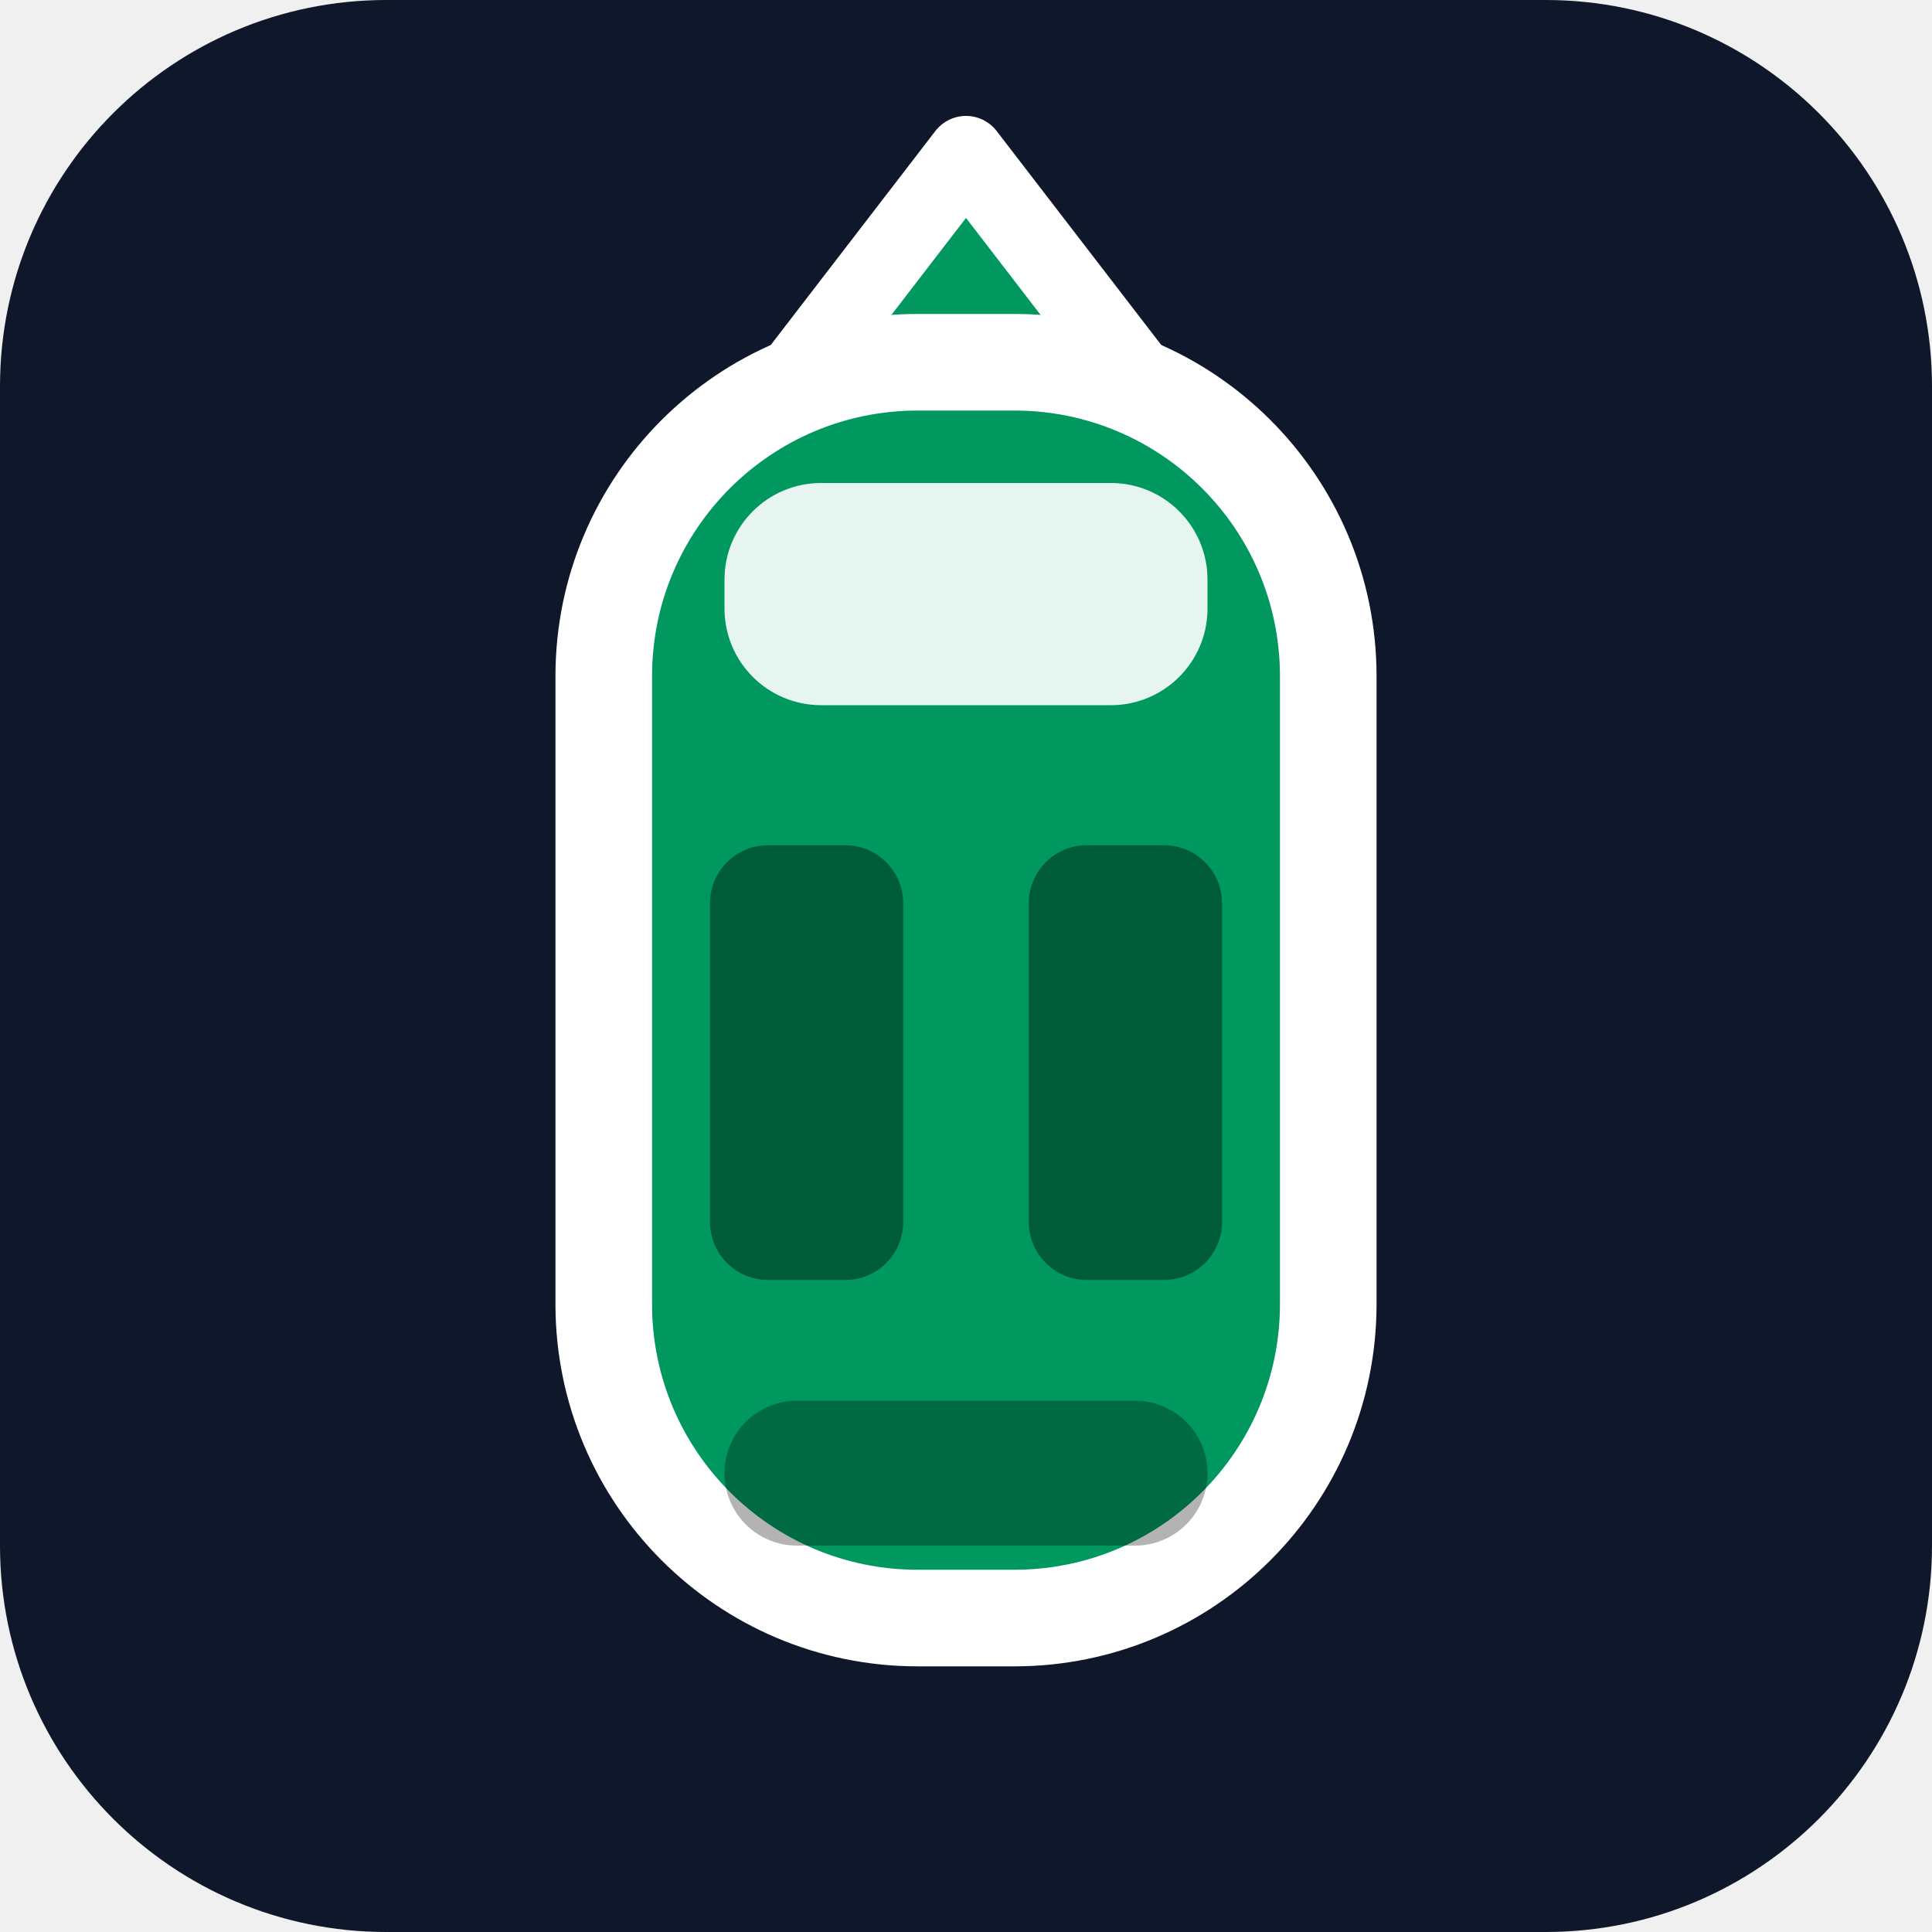
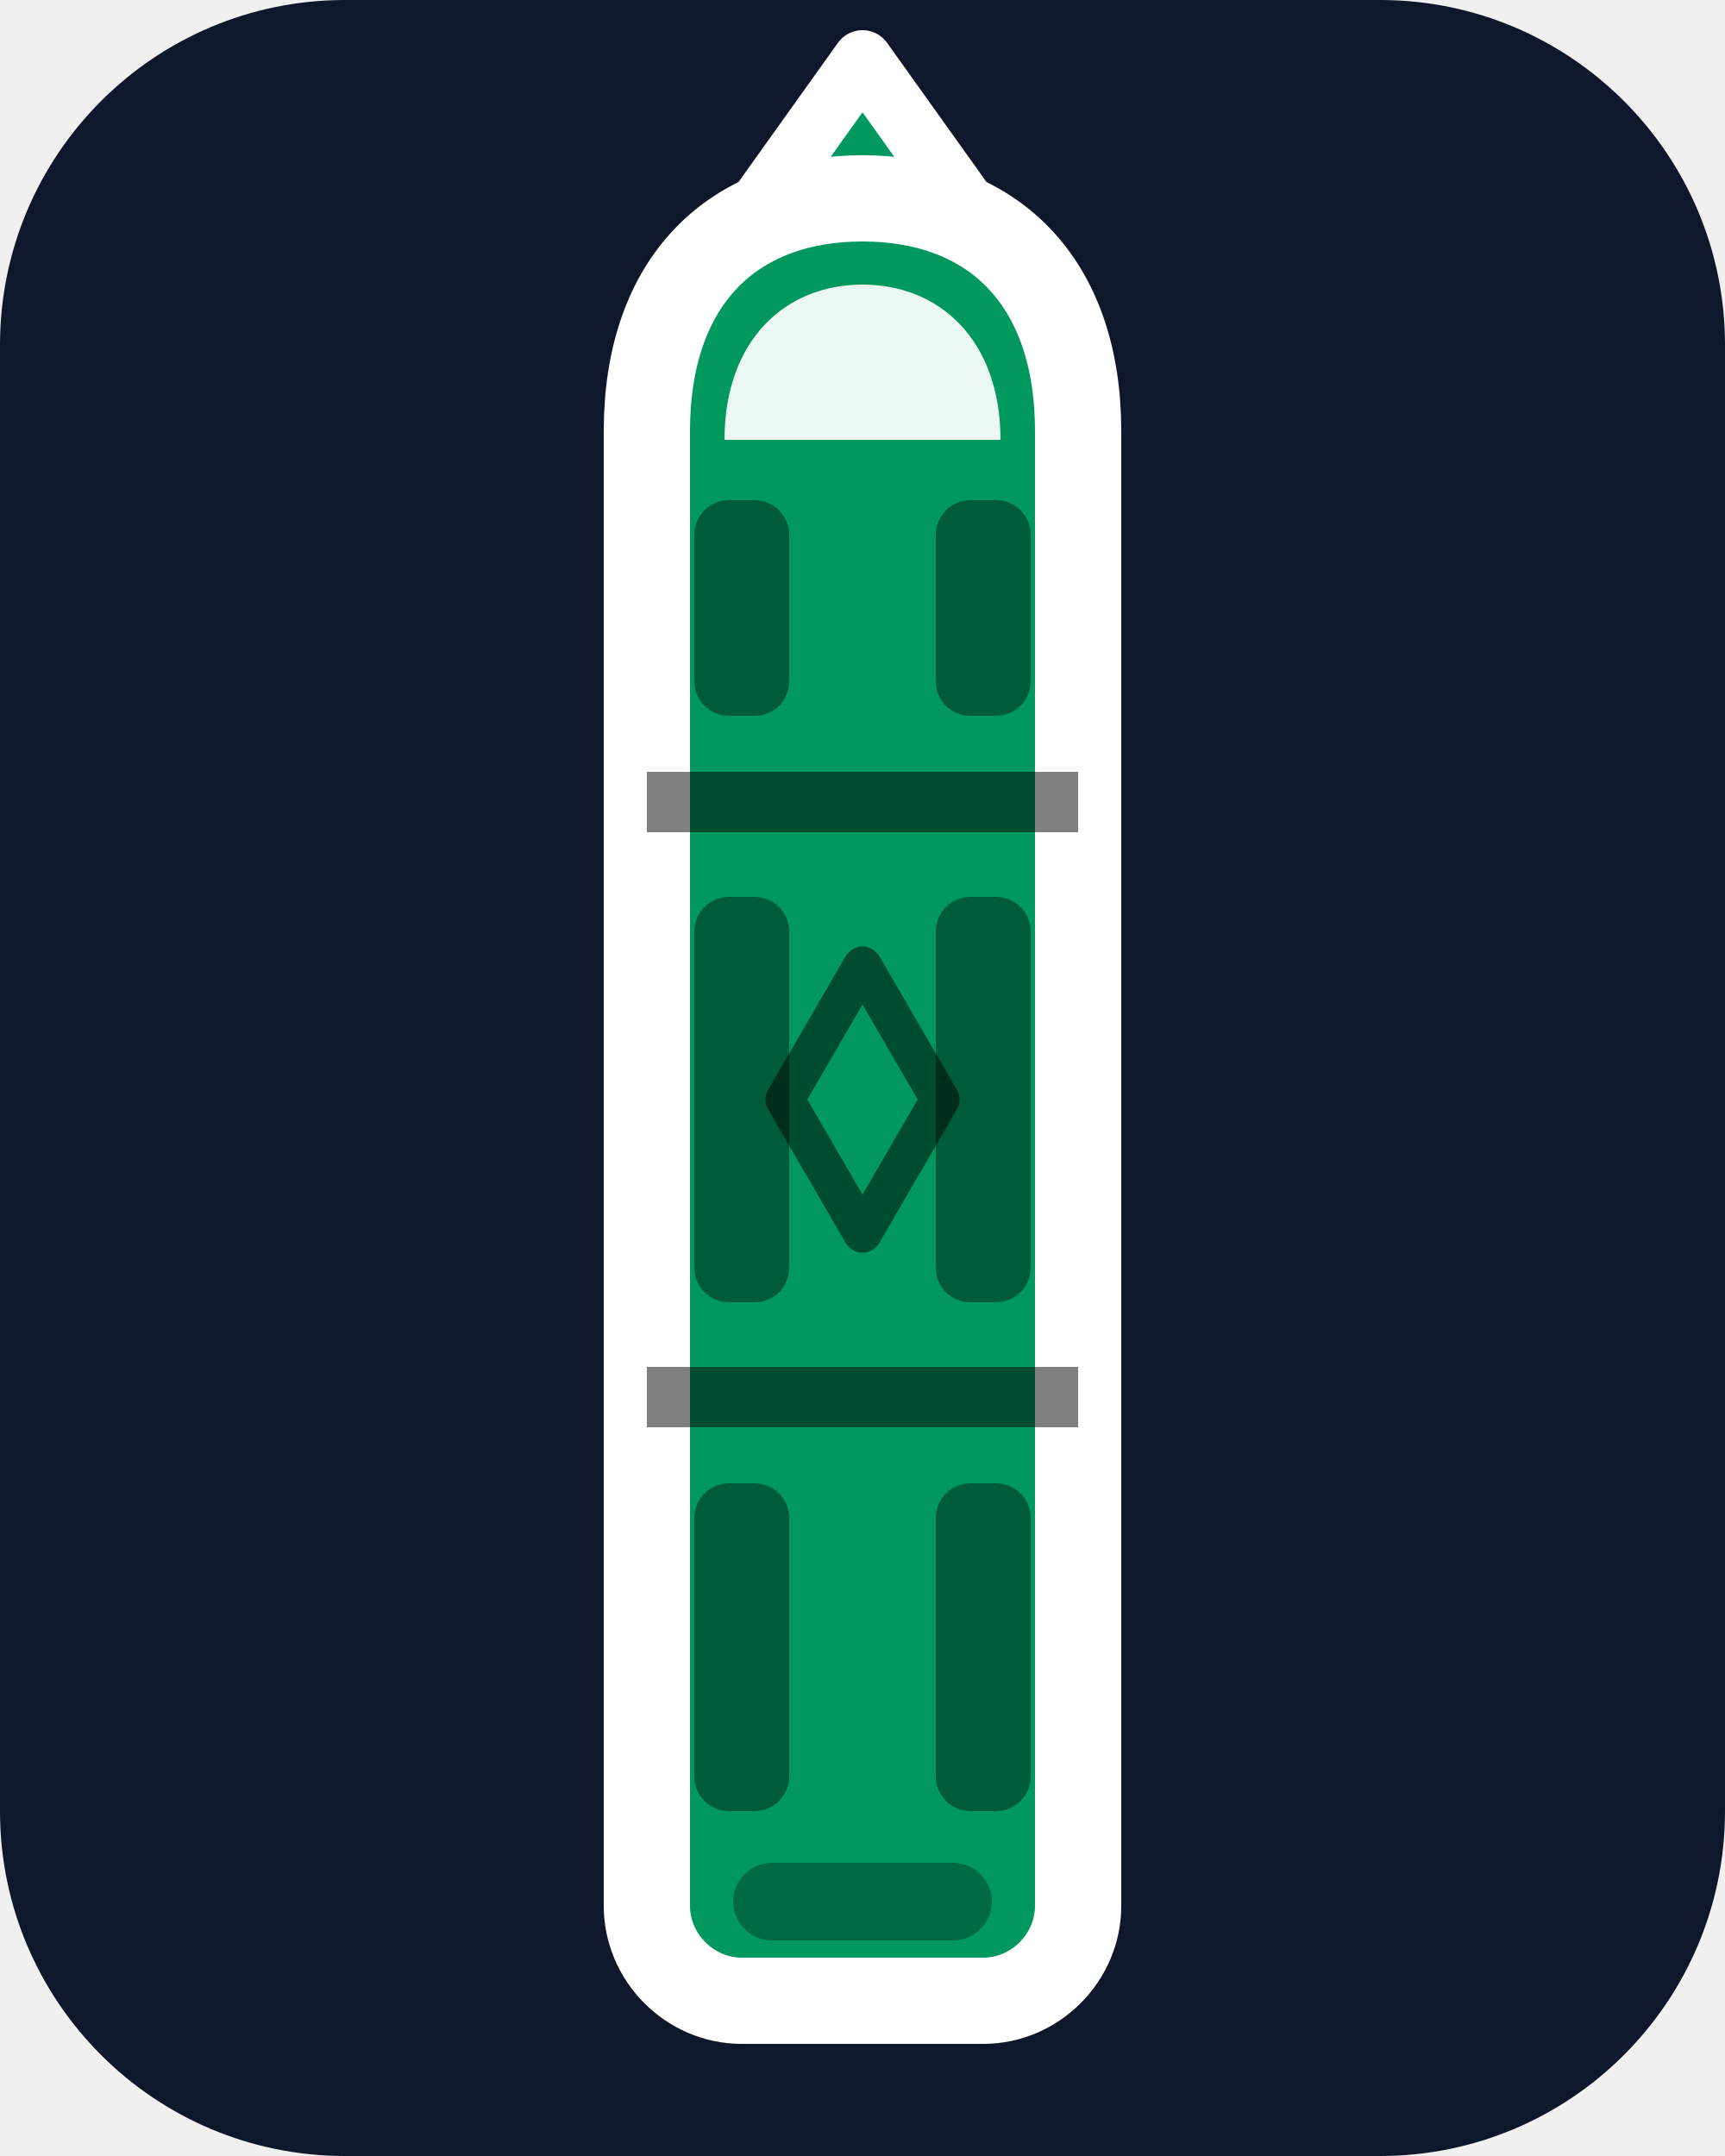
- <svg xmlns="http://www.w3.org/2000/svg" width="40" height="40" viewBox="0 0 40 40" fill="none">
-   <rect x="0" y="0" width="40" height="40" rx="8" fill="#0f172a" />
-   <path d="M20 3.2 L24 8.4 L16 8.4 Z" fill="#00985F" stroke="#ffffff" stroke-width="1.6" stroke-linejoin="round" />
-   <rect x="12.5" y="7.5" width="15" height="26" rx="6.5" fill="#00985F" stroke="#ffffff" stroke-width="2" />
-   <rect x="15" y="10" width="10" height="4.6" rx="2" fill="rgba(255,255,255,0.9)" />
-   <rect x="14.7" y="17.5" width="4" height="9" rx="1.2" fill="rgba(0,0,0,0.4)" />
-   <rect x="21.3" y="17.5" width="4" height="9" rx="1.2" fill="rgba(0,0,0,0.4)" />
-   <rect x="15" y="29" width="10" height="3" rx="1.5" fill="rgba(0,0,0,0.3)" />
+ <svg xmlns="http://www.w3.org/2000/svg" width="40" height="50" viewBox="0 0 40 50" fill="none">
+   <rect x="0" y="0" width="40" height="50" rx="8" fill="#0f172a" />
+   <path d="M20 1.4 L23 5.6 L17 5.6 Z" fill="#00985f" stroke="#ffffff" stroke-width="1.4" stroke-linejoin="round" />
+   <path d="M15 10 C15 6.5 17 4.6 20 4.6 C23 4.6 25 6.5 25 10 L25 44.2 C25 45.4 24 46.4 22.8 46.4 L17.2 46.4 C16 46.4 15 45.4 15 44.2 Z" fill="#00985f" stroke="#ffffff" stroke-width="2" />
+   <path d="M16.8 10.2 C16.8 7.9 18.2 6.6 20 6.6 C21.8 6.6 23.2 7.9 23.2 10.2 Z" fill="rgba(255,255,255,0.92)" />
+   <rect x="15" y="17.9" width="10" height="1.4" fill="rgba(0,0,0,0.5)" />
+   <rect x="15" y="31.7" width="10" height="1.4" fill="rgba(0,0,0,0.5)" />
+   <path d="M20 22.4 L21.8 25.5 L20 28.6 L18.2 25.5 Z" stroke="rgba(0,0,0,0.5)" stroke-width="0.9" stroke-linejoin="round" />
+   <rect x="16.1" y="11.6" width="2.2" height="5" rx="0.8" fill="rgba(0,0,0,0.4)" />
+   <rect x="16.1" y="20.8" width="2.2" height="9.4" rx="0.8" fill="rgba(0,0,0,0.4)" />
+   <rect x="16.1" y="34.4" width="2.2" height="7.6" rx="0.8" fill="rgba(0,0,0,0.4)" />
+   <rect x="21.7" y="11.6" width="2.2" height="5" rx="0.8" fill="rgba(0,0,0,0.4)" />
+   <rect x="21.7" y="20.8" width="2.2" height="9.4" rx="0.8" fill="rgba(0,0,0,0.4)" />
+   <rect x="21.7" y="34.4" width="2.2" height="7.6" rx="0.8" fill="rgba(0,0,0,0.4)" />
+   <rect x="17" y="43.2" width="6" height="1.8" rx="0.9" fill="rgba(0,0,0,0.3)" />
</svg>
